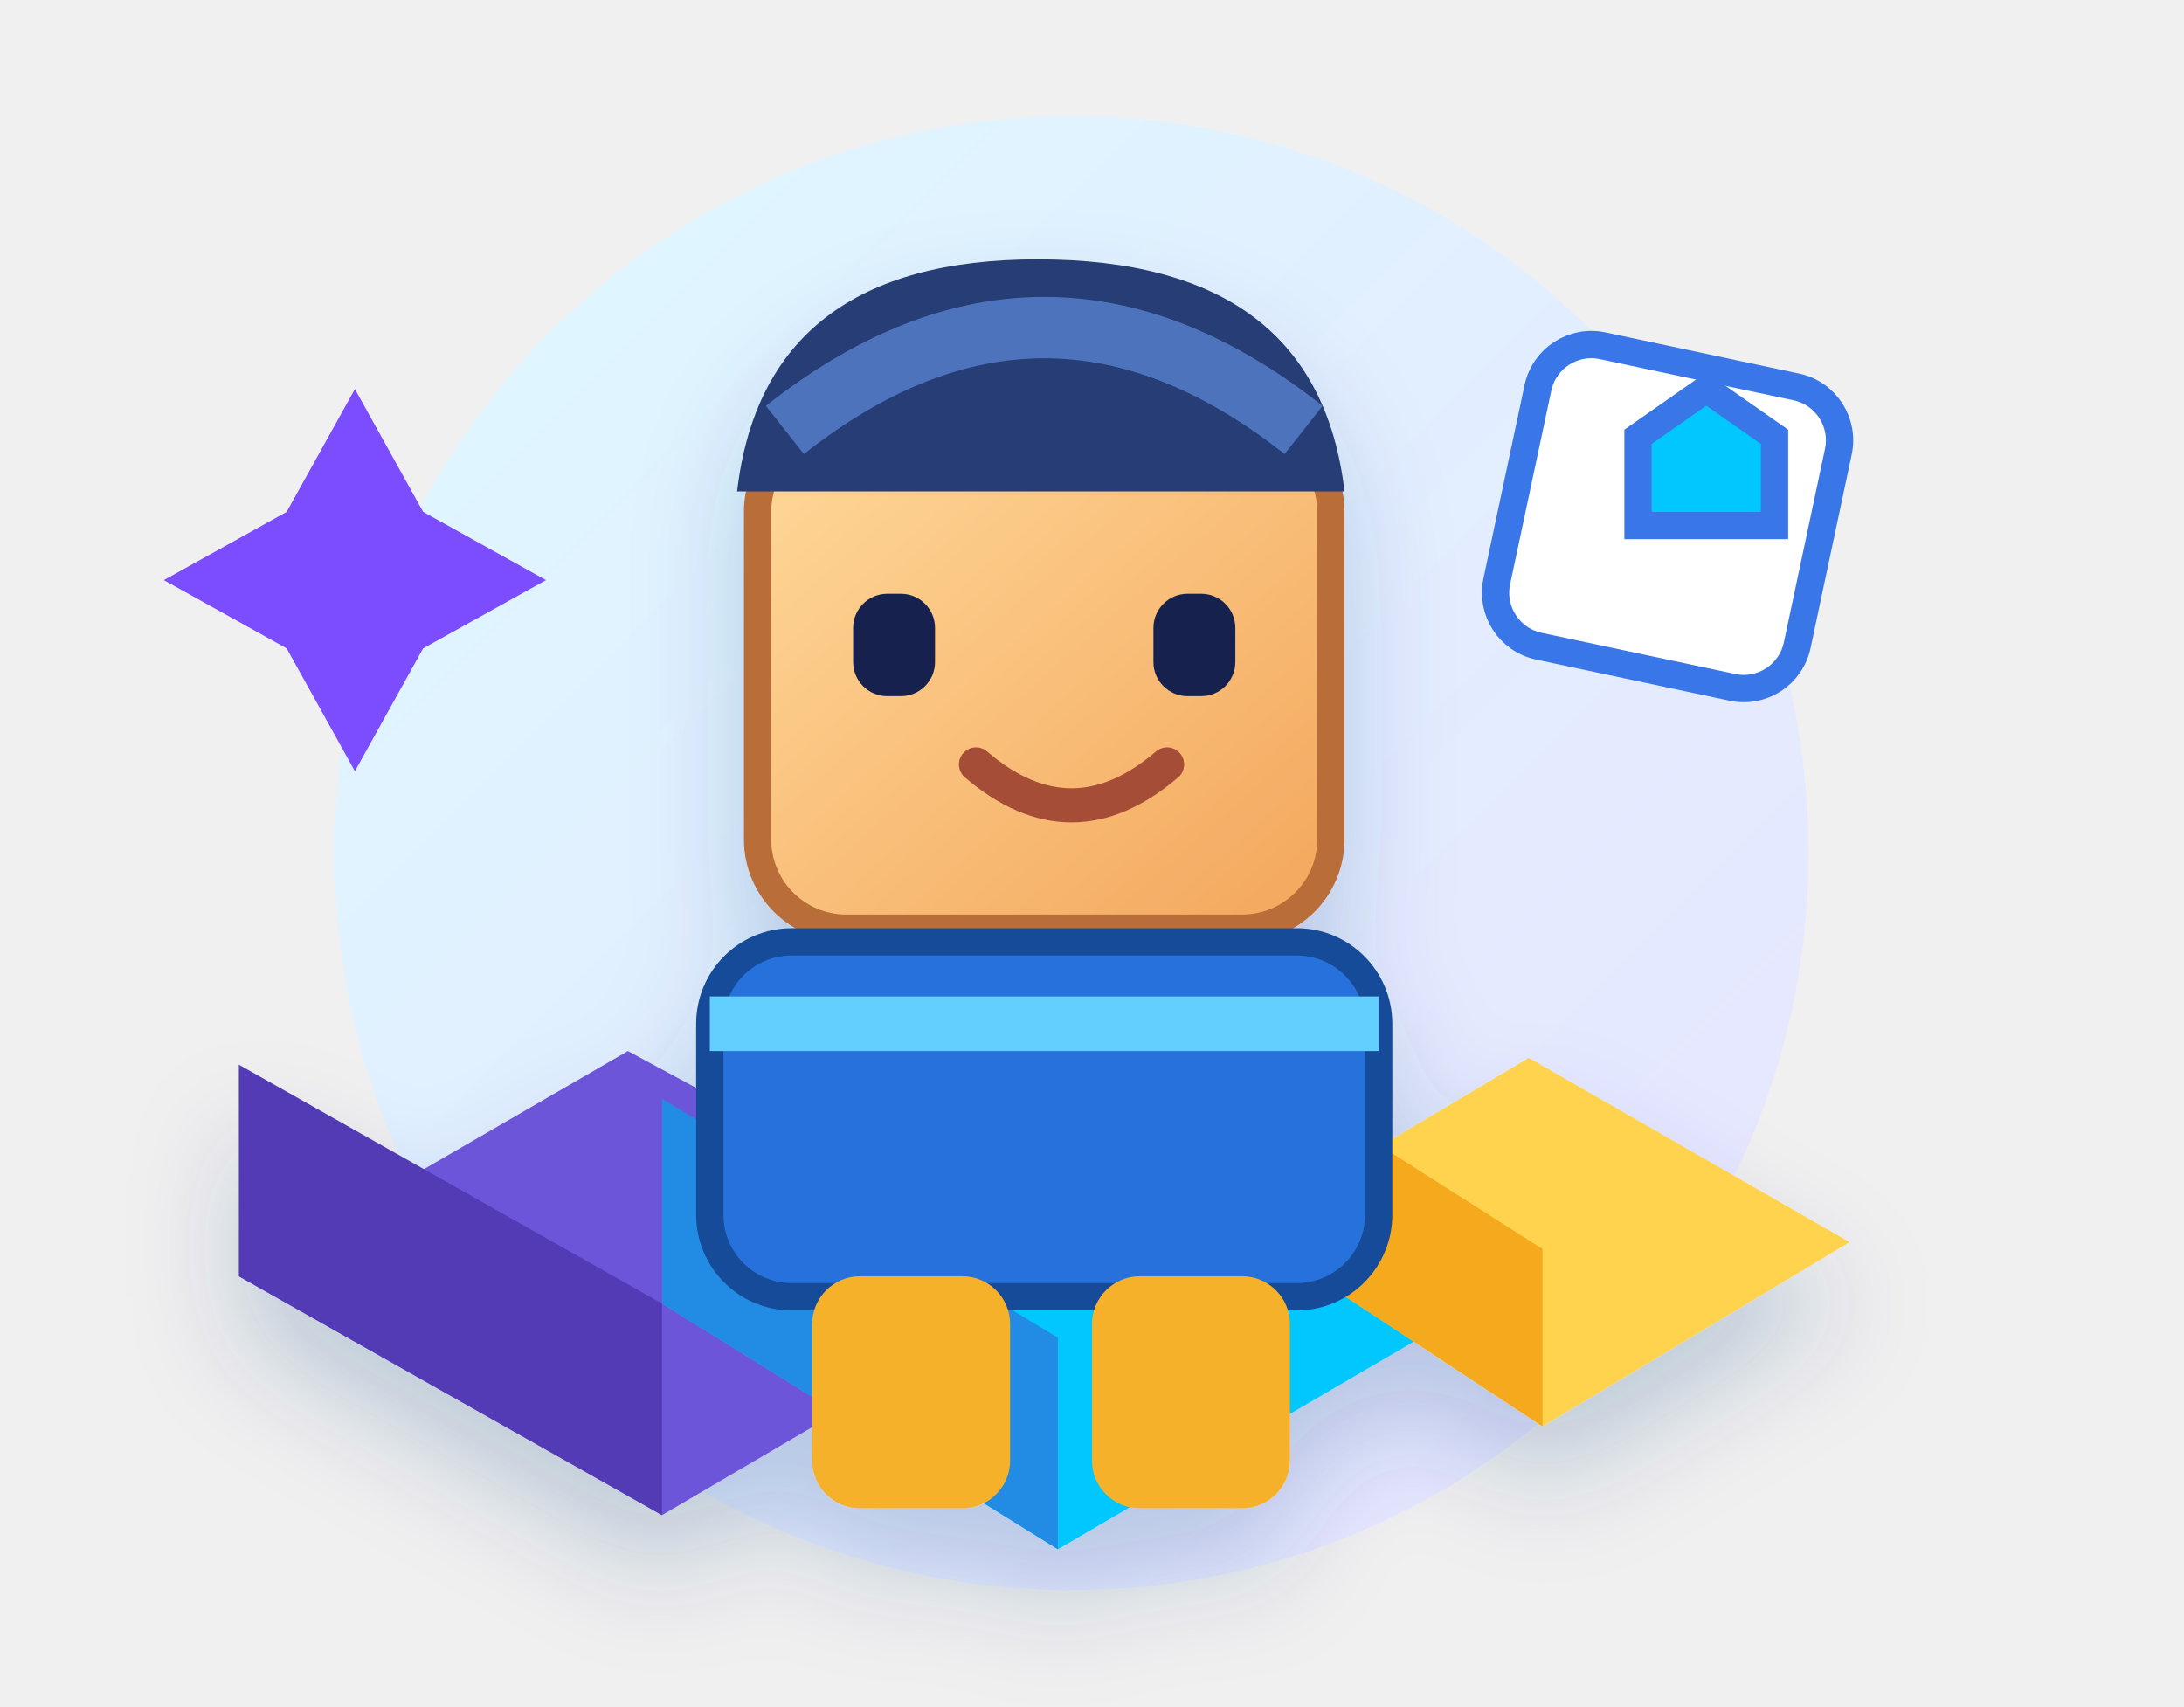
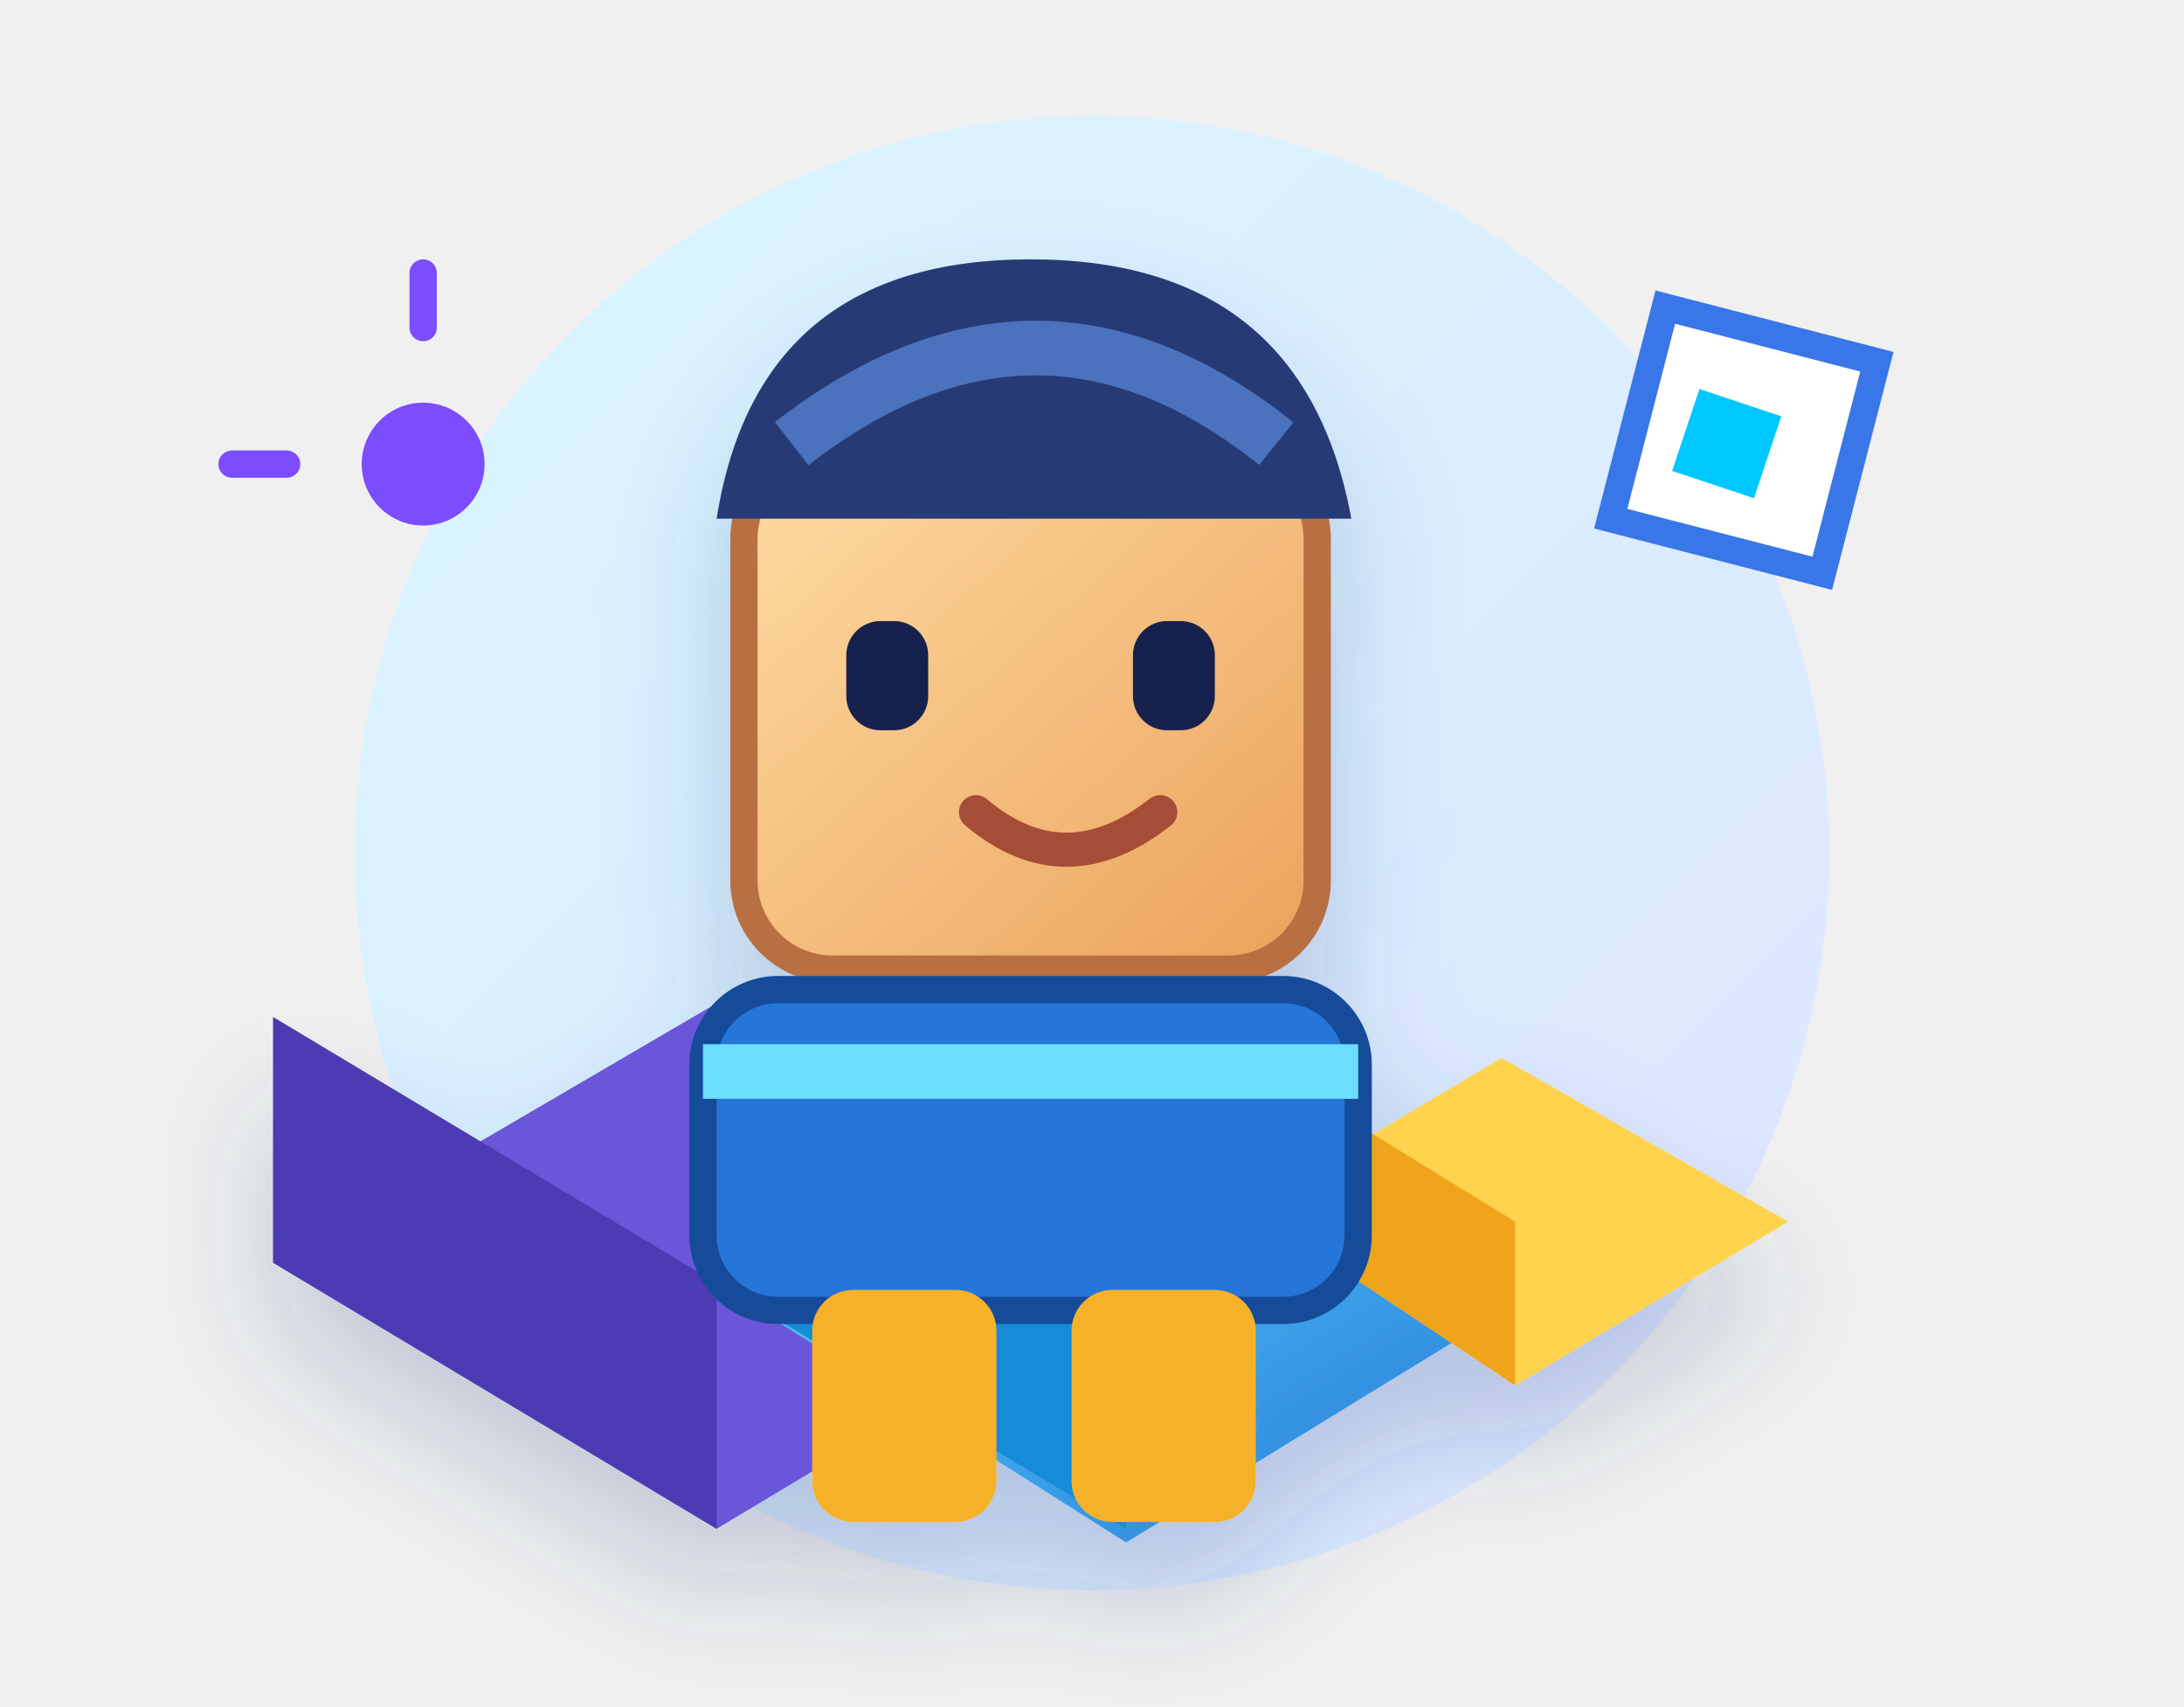
<svg xmlns="http://www.w3.org/2000/svg" viewBox="0 0 320 250">
  <defs>
    <linearGradient id="bg" x2="1" y2="1">
-       <stop stop-color="#DDF8FF" />
-       <stop offset="1" stop-color="#E8E4FF" />
+       <stop stop-color="#D9F7FF" />
+       <stop offset="1" stop-color="#DDE4FF" />
    </linearGradient>
-     <linearGradient id="block" x2="1" y2="1">
-       <stop stop-color="#38D6FF" />
-       <stop offset="1" stop-color="#2771DB" />
+     <linearGradient id="cube" x2="1" y2="1">
+       <stop stop-color="#59E4FF" />
+       <stop offset="1" stop-color="#2875D9" />
    </linearGradient>
-     <linearGradient id="skin" x2="1" y2="1">
-       <stop stop-color="#FFD99A" />
-       <stop offset="1" stop-color="#F3A65B" />
+     <linearGradient id="avatar" x2="1" y2="1">
+       <stop stop-color="#FFDCA4" />
+       <stop offset="1" stop-color="#EBA15A" />
    </linearGradient>
-     <filter id="sh" x="-30%" y="-30%" width="160%" height="170%">
-       <feDropShadow dx="0" dy="9" stdDeviation="8" flood-color="#1A3978" flood-opacity=".2" />
+     <filter id="s" x="-30%" y="-30%" width="160%" height="170%">
+       <feDropShadow dx="0" dy="10" stdDeviation="9" flood-color="#22477C" flood-opacity=".22" />
    </filter>
  </defs>
-   <circle cx="157" cy="125" r="108" fill="url(#bg)" />
-   <g filter="url(#sh)">
-     <path d="m35 187 57-33 63 34-58 34Z" fill="#6D55D9" />
-     <path d="m35 187 62 35v-31l-62-35Z" fill="#523AB5" />
-     <path d="m97 191 58-34 60 35-60 35Z" fill="#00C8FF" />
-     <path d="m97 191 58 36v-31l-58-35Z" fill="#238CE4" />
-     <path d="m182 180 42-25 47 27-45 27Z" fill="#FFD34D" />
-     <path d="m182 180 44 29v-26l-44-28Z" fill="#F5A91D" />
-     <rect x="111" y="62" width="84" height="74" rx="13" fill="url(#skin)" stroke="#B96D38" stroke-width="4" />
-     <path d="M108 72q4-34 44-34 41 0 45 34Z" fill="#263C75" />
-     <path d="M115 63q38-30 76 0" fill="none" stroke="#4E73BD" stroke-width="9" />
-     <rect x="125" y="87" width="12" height="15" rx="5" fill="#17234E" />
-     <rect x="169" y="87" width="12" height="15" rx="5" fill="#17234E" />
-     <path d="M143 112q14 12 28 0" fill="none" stroke="#A64D38" stroke-width="5" stroke-linecap="round" />
-     <rect x="104" y="138" width="98" height="52" rx="12" fill="#2771DB" stroke="#174B9A" stroke-width="4" />
-     <path d="M104 150h98" stroke="#63CFFF" stroke-width="8" />
-     <rect x="119" y="187" width="29" height="34" rx="7" fill="#F5B12C" />
-     <rect x="160" y="187" width="29" height="34" rx="7" fill="#F5B12C" />
+   <circle cx="160" cy="125" r="108" fill="url(#bg)" />
+   <g filter="url(#s)">
+     <path d="m40 185 65-38 65 38-65 39Z" fill="#6B56D9" />
+     <path d="m40 185 65 39v-36l-65-39Z" fill="#4D3AB3" />
+     <path d="m105 188 60-36 62 36-62 38Z" fill="url(#cube)" />
+     <path d="m105 188 60 36v-36l-60-36Z" fill="#168BD8" />
+     <path d="m183 177 37-22 42 24-40 24Z" fill="#FFD34D" />
+     <path d="m183 177 39 26v-24l-39-24Z" fill="#EFA41E" />
+     <rect x="109" y="66" width="84" height="76" rx="13" fill="url(#avatar)" stroke="#B86F42" stroke-width="4" />
+     <path d="M105 76q6-38 46-38t47 38Z" fill="#273A75" />
+     <path d="M116 65q36-28 71 0" fill="none" stroke="#4C72BC" stroke-width="8" />
+     <rect x="124" y="91" width="12" height="16" rx="5" fill="#17234E" />
+     <rect x="166" y="91" width="12" height="16" rx="5" fill="#17234E" />
+     <path d="M143 119q13 11 27 0" fill="none" stroke="#A64D38" stroke-width="5" stroke-linecap="round" />
+     <rect x="103" y="145" width="96" height="47" rx="11" fill="#2875D9" stroke="#174B9A" stroke-width="4" />
+     <path d="M103 157h96" stroke="#6ADFFF" stroke-width="8" />
+     <rect x="119" y="189" width="27" height="34" rx="6" fill="#F5B12C" />
+     <rect x="157" y="189" width="27" height="34" rx="6" fill="#F5B12C" />
  </g>
-   <g fill="#fff" stroke="#3976E8" stroke-width="4">
-     <rect x="227" y="49" width="45" height="45" rx="8" transform="rotate(12 227 49)" />
-     <path d="m240 64 10-7 10 7v13h-20Z" fill="#00C8FF" />
-   </g>
-   <path d="m42 75 10-18 10 18 18 10-18 10-10 18-10-18-18-10Z" fill="#7B4DFF" />
+   <path d="m244 45 31 8-8 31-31-8Z" fill="#fff" stroke="#3976E8" stroke-width="4" />
+   <path d="m249 57 12 4-4 12-12-4Z" fill="#00C8FF" />
+   <circle cx="62" cy="68" r="9" fill="#7B4DFF" />
+   <path d="m62 48 0-8m-20 28h-8" stroke="#7B4DFF" stroke-width="4" stroke-linecap="round" />
</svg>
